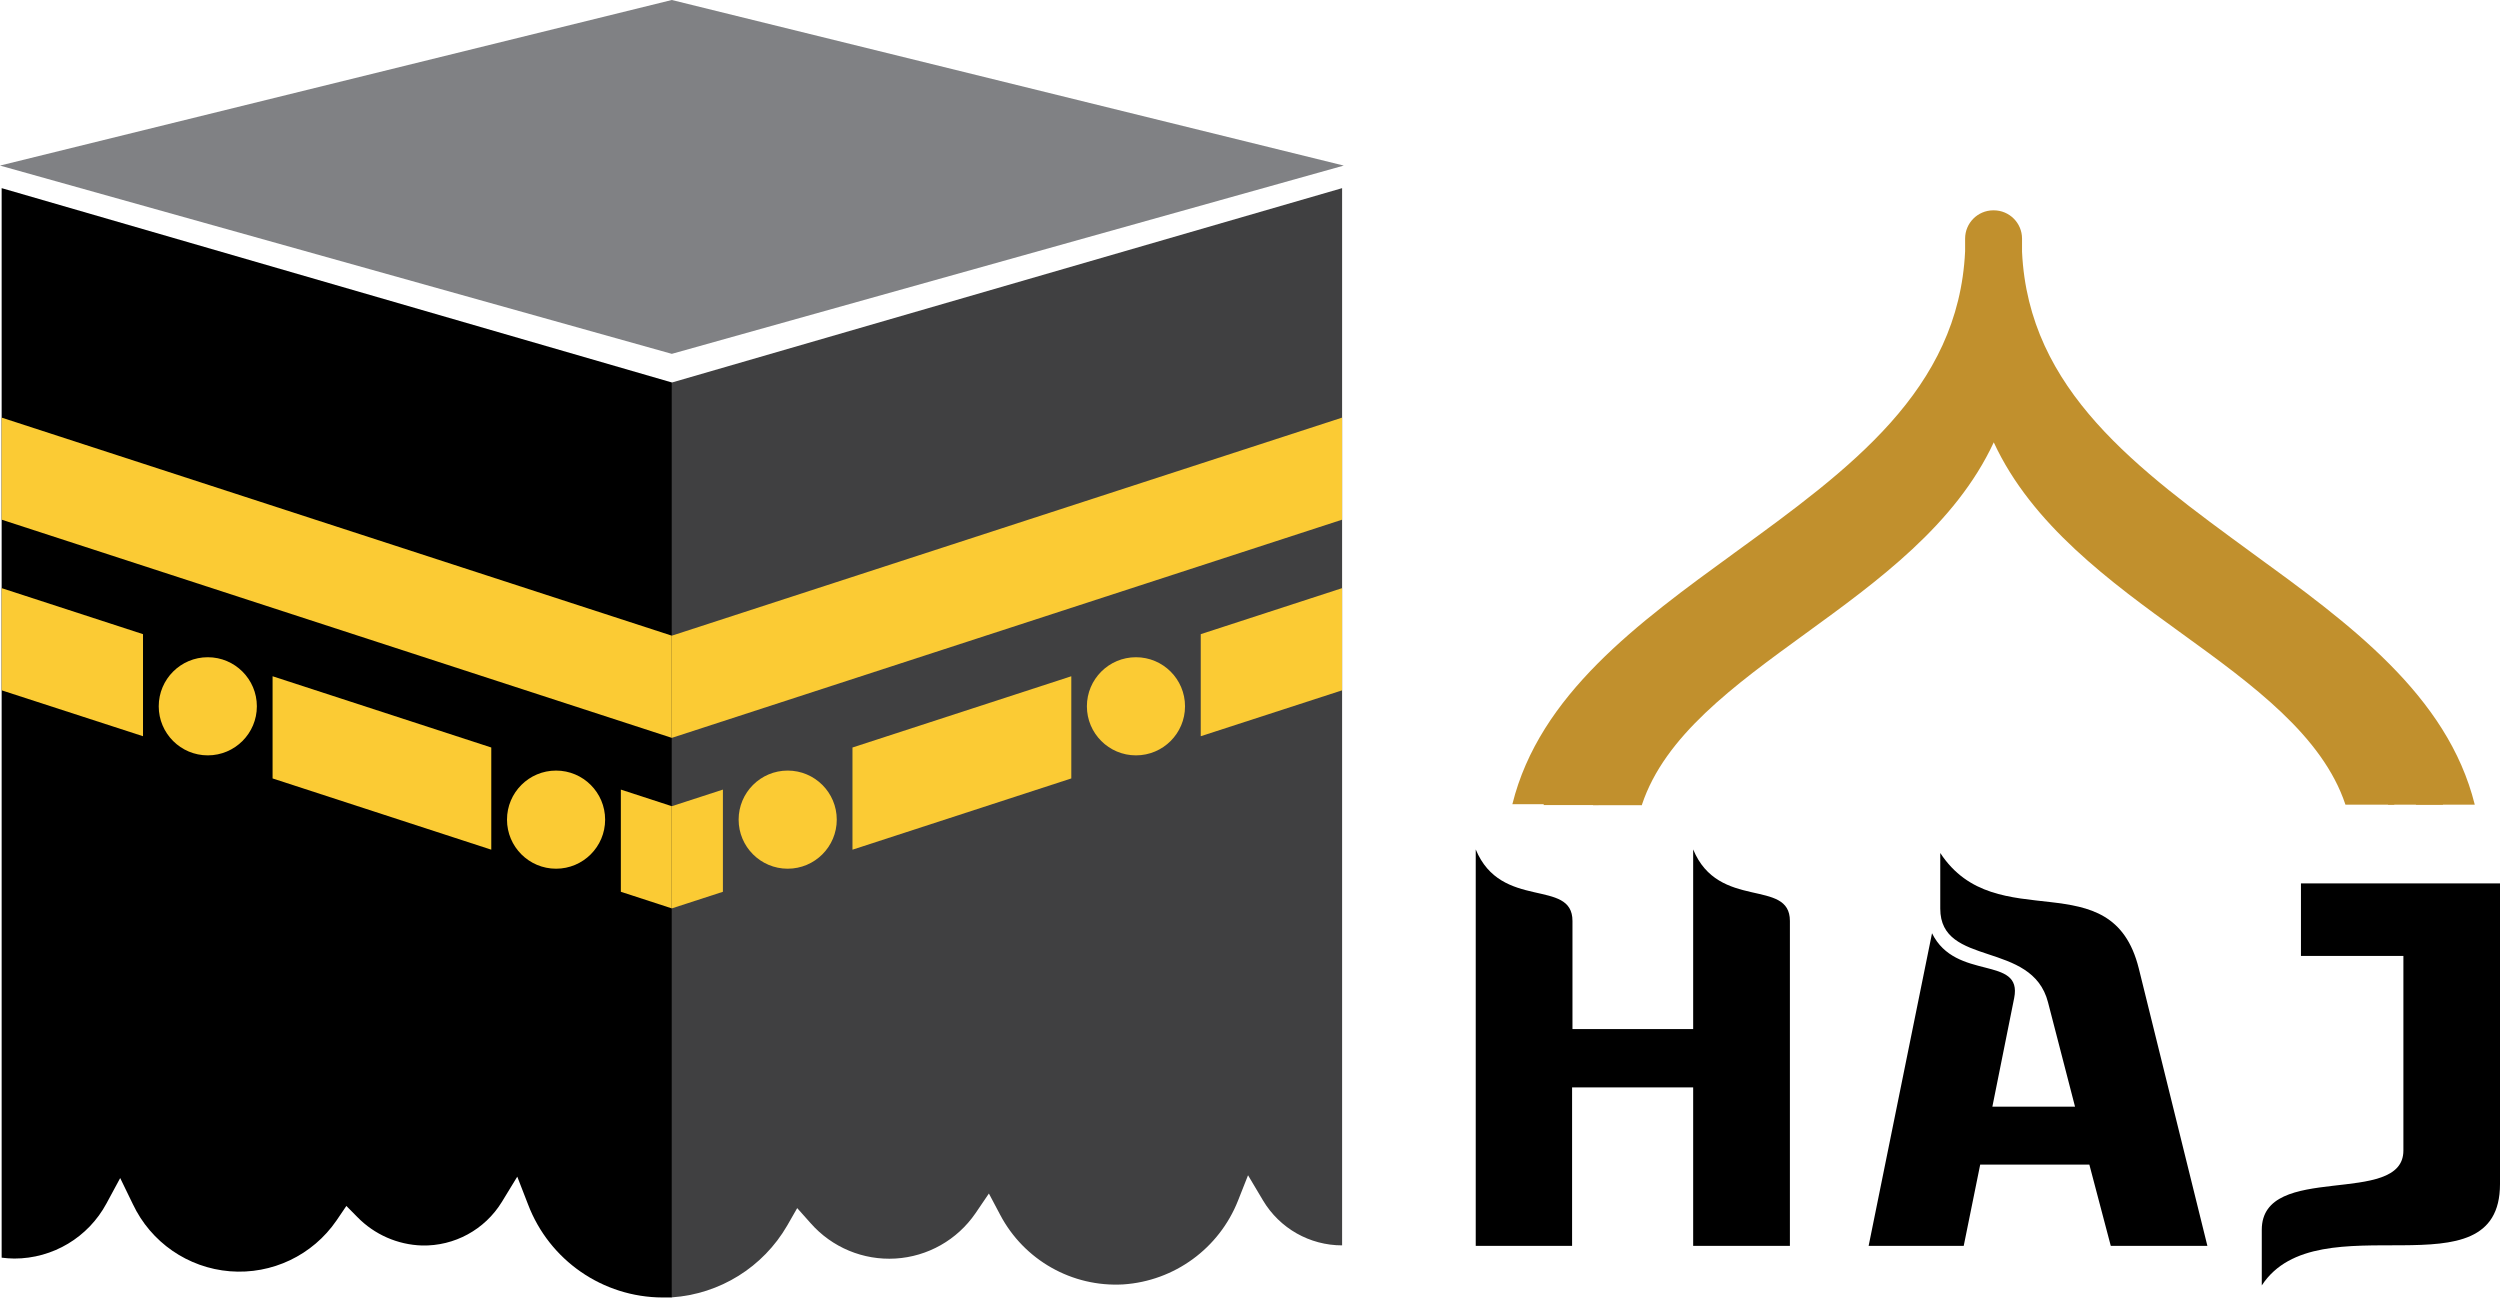
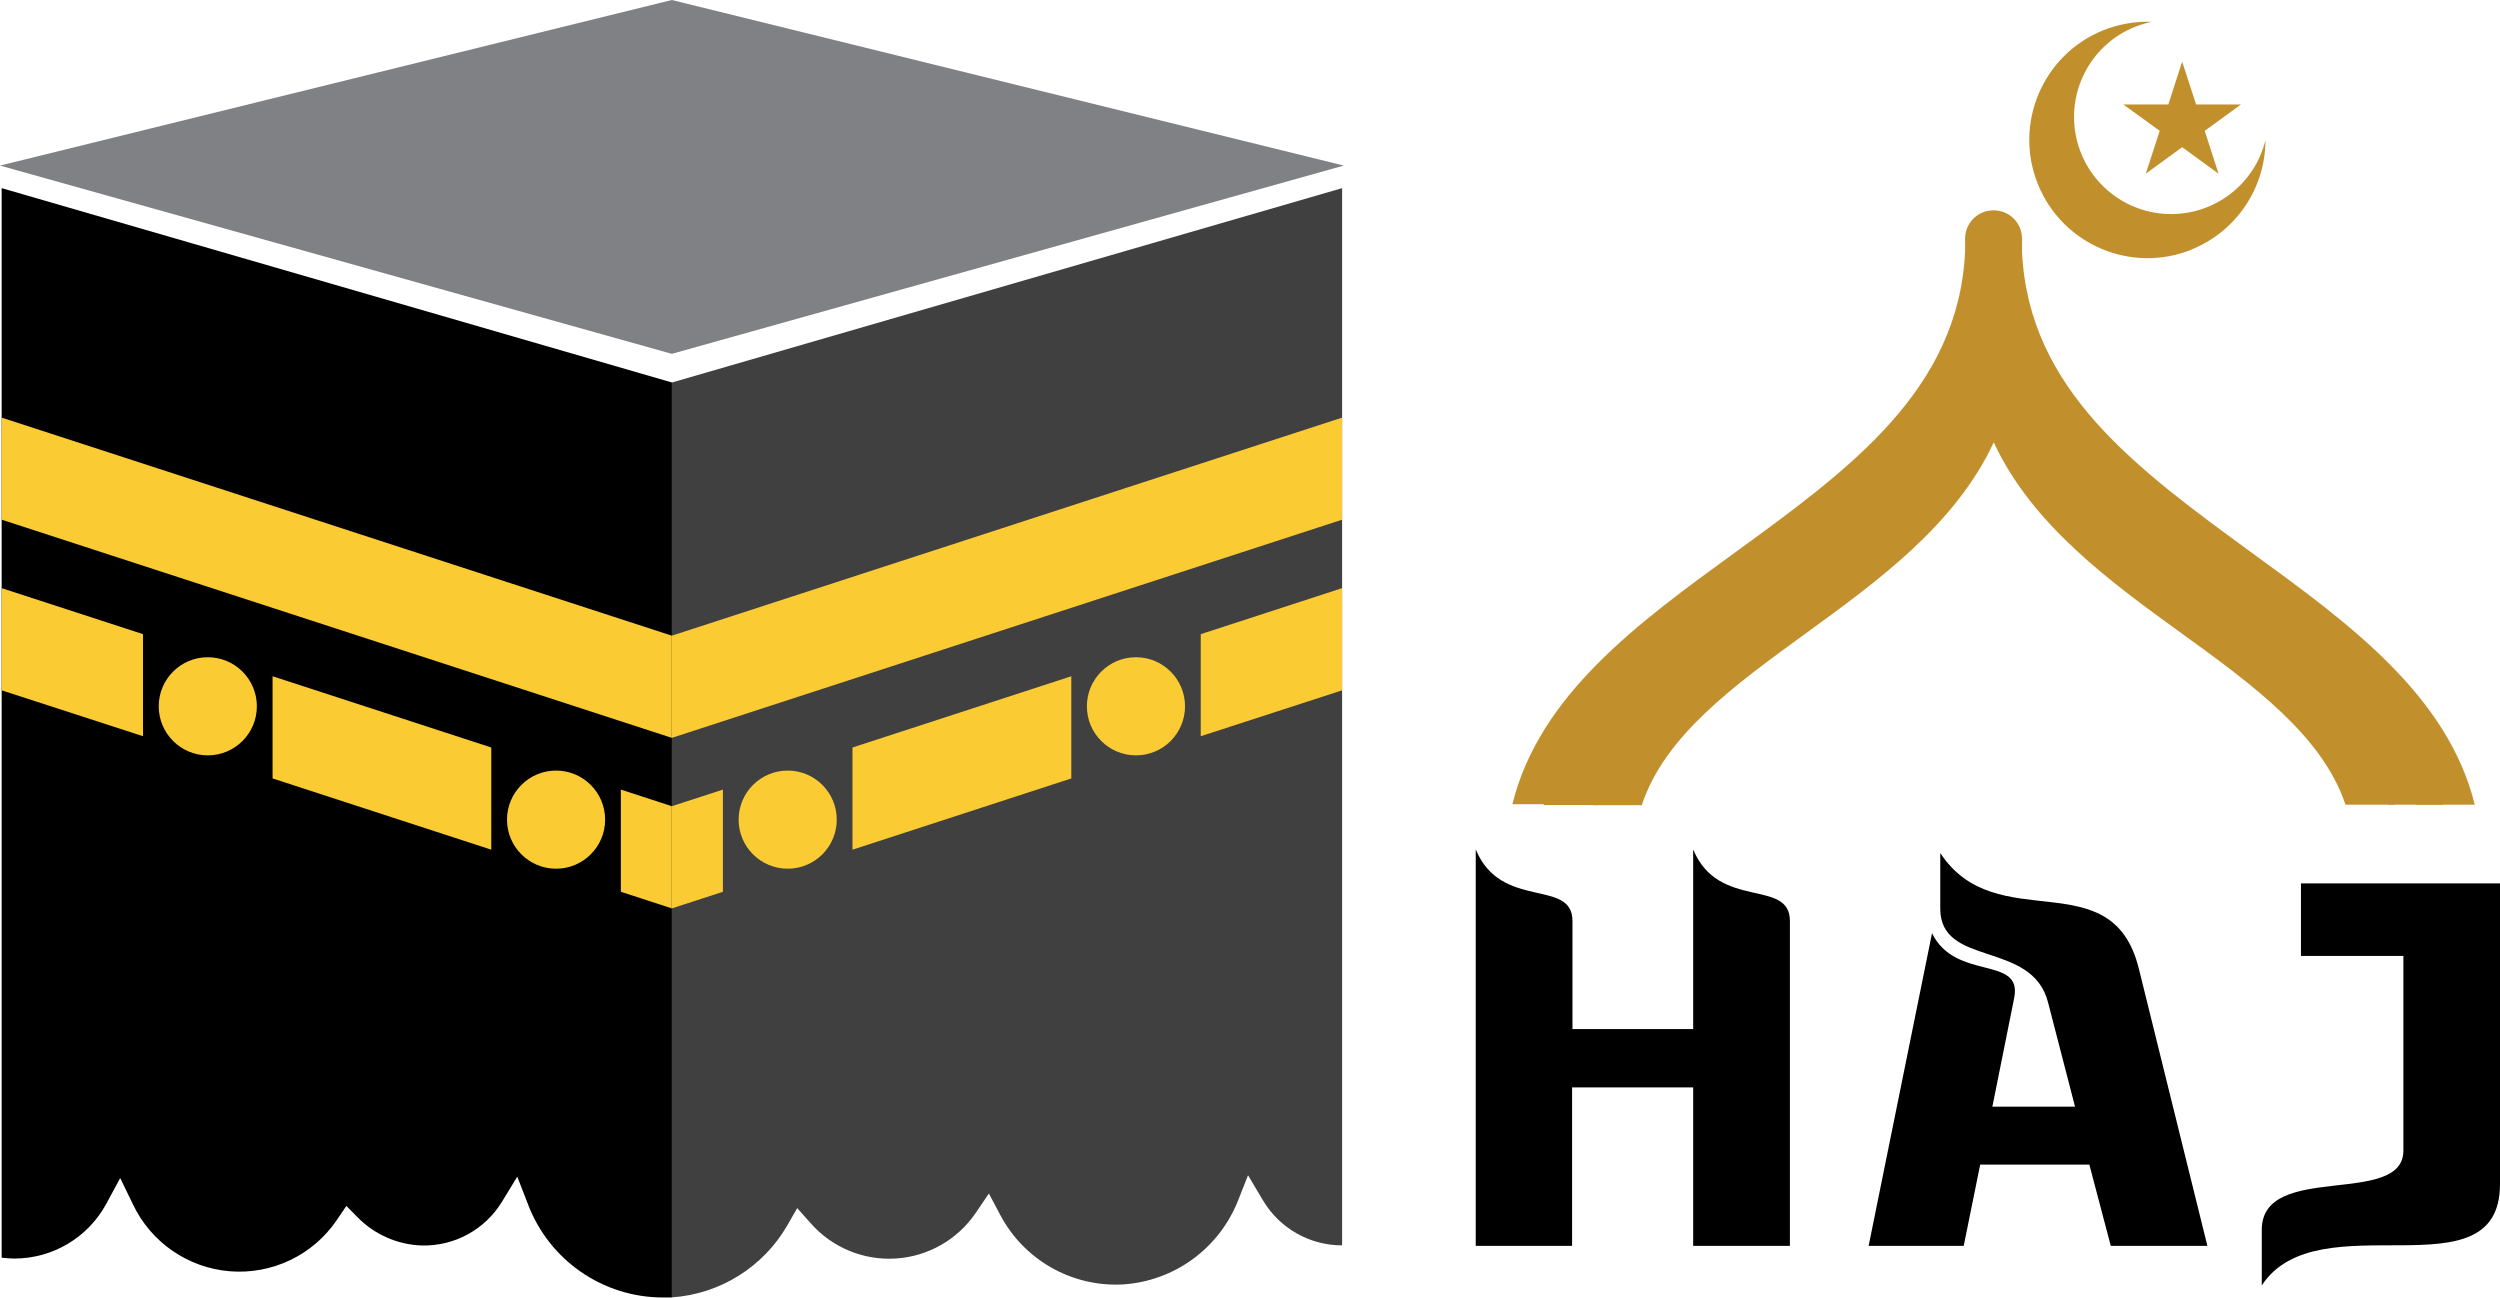
<svg xmlns="http://www.w3.org/2000/svg" viewBox="0 0 197.19 102.35" width="197.19" height="102.35">
  <defs>
-     <style>.cls-1{fill:none;}.cls-2{fill:#c1902d;}.cls-3{fill:#fbcb34;}.cls-4{fill:#404041;}.cls-5{fill:#808184;}</style>
+     <style>.cls-1{fill:#c1902d;}.cls-2{fill:none;}.cls-3{fill:#fbcb34;}.cls-4{fill:#404041;}.cls-5{fill:#808184;}</style>
  </defs>
  <g id="Layer_2" data-name="Layer 2">
    <g id="Layer_1-2" data-name="Layer 1">
+       <path class="cls-1" d="M172.86,19.68a9.32,9.32,0,0,0,5.83-8.62,7.66,7.66,0,1,1-10.3-8.94,9.48,9.48,0,0,1,1.32-.4,9.46,9.46,0,0,0-3.82.67,9.32,9.32,0,0,0,7,17.29Z" />
+       <polygon class="cls-1" points="170.35 10.32 169.25 13.7 172.12 11.61 174.99 13.7 173.9 10.32 176.76 8.24 173.22 8.24 172.12 4.86 171.03 8.24 167.48 8.24 170.35 10.32" />
      <path d="M116.4,67c2,4.84,7.63,2.25,7.63,5.64v8.53h9.52V67c2,4.84,7.63,2.25,7.63,5.64V98.27h-7.63V85.77H124v12.5H116.4Z" />
      <path d="M164.8,91.86h-8.61l-1.3,6.41h-7.5l5-24.66c1.87,3.81,7.16,1.71,6.48,5.11l-1.72,8.57h6.52l-2.13-8.23c-1.26-4.92-8.5-2.74-8.5-7.39V67.28c4.42,6.75,13.53.54,15.66,9.11l5.41,21.88h-7.62Z" />
      <path d="M189.57,75.4h-8.08V69.68h15.7V93.39c0,9-14.36,1.22-18.79,8V97c0-5.41,11.17-1.75,11.17-6.25Z" />
-       <path class="cls-1" d="M175.05,47.25c-6.76-4.91-14.17-10.3-17.79-18.1-3.63,7.8-11,13.19-17.8,18.1S126.1,57,124,63.47h66.62C188.41,57,181.9,52.23,175.05,47.25Z" />
-       <path class="cls-2" d="M124,63.47c2.15-6.51,8.66-11.24,15.51-16.22s14.17-10.3,17.8-18.1c3.62,7.8,11,13.19,17.79,18.1S188.41,57,190.57,63.47h4.63c-2.14-8.64-9.95-14.32-17.53-19.83C168.59,37,160,30.8,159.49,19.86c0-.16,0-.32,0-.48s0-.37,0-.56a2.23,2.23,0,0,0-2.23-2.23h-.05A2.23,2.23,0,0,0,155,18.82h0c0,.35,0,.7,0,1-.51,10.94-9.1,17.18-18.18,23.78-7.58,5.51-15.39,11.19-17.53,19.83H124Z" />
-       <path class="cls-2" d="M126.14,63.47c2-6.08,8.09-10.5,14.49-15.15s13.24-9.62,16.63-16.91c3.38,7.29,10.3,12.32,16.62,16.91s12.48,9.07,14.49,15.15h4.33c-2-8.07-9.29-13.38-16.37-18.52-8.48-6.17-16.51-12-17-22.22,0-.15,0-.3,0-.45s0-.35,0-.52a2.09,2.09,0,0,0-2.08-2.09h-.05a2.08,2.08,0,0,0-2.08,2.09h0c0,.33,0,.65,0,1-.48,10.22-8.51,16.05-17,22.22-7.08,5.14-14.38,10.45-16.37,18.52h4.33Z" />
-       <path class="cls-2" d="M129.51,63.47c1.8-5.42,7.22-9.37,12.92-13.51s11.81-8.58,14.83-15.07c3,6.49,9.19,11,14.82,15.07S183.2,58.05,185,63.47h3.86c-1.78-7.19-8.29-11.93-14.6-16.51-7.56-5.5-14.72-10.7-15.15-19.81,0-.13,0-.27,0-.41v-.46a1.86,1.86,0,0,0-1.86-1.86h0a1.86,1.86,0,0,0-1.86,1.86h0c0,.29,0,.58,0,.87C155,36.26,147.81,41.46,140.25,47c-6.31,4.58-12.82,9.32-14.6,16.51h3.86Z" />
+       <path class="cls-2" d="M175.05,47.25c-6.76-4.91-14.17-10.3-17.79-18.1-3.63,7.8-11,13.19-17.8,18.1S126.1,57,124,63.47h66.62C188.41,57,181.9,52.23,175.05,47.25Z" />
+       <path class="cls-1" d="M124,63.47c2.15-6.51,8.66-11.24,15.51-16.22s14.17-10.3,17.8-18.1c3.62,7.8,11,13.19,17.79,18.1S188.41,57,190.57,63.47h4.63c-2.14-8.64-9.95-14.32-17.53-19.83C168.59,37,160,30.8,159.49,19.86c0-.16,0-.32,0-.48s0-.37,0-.56a2.23,2.23,0,0,0-2.23-2.23h-.05A2.23,2.23,0,0,0,155,18.82h0c0,.35,0,.7,0,1-.51,10.94-9.1,17.18-18.18,23.78-7.58,5.51-15.39,11.19-17.53,19.83H124Z" />
+       <path class="cls-1" d="M126.14,63.47c2-6.08,8.09-10.5,14.49-15.15s13.24-9.62,16.63-16.91c3.38,7.29,10.3,12.32,16.62,16.91s12.48,9.07,14.49,15.15h4.33c-2-8.07-9.29-13.38-16.37-18.52-8.48-6.17-16.51-12-17-22.22,0-.15,0-.3,0-.45s0-.35,0-.52a2.09,2.09,0,0,0-2.08-2.09h-.05a2.08,2.08,0,0,0-2.08,2.09h0c0,.33,0,.65,0,1-.48,10.22-8.51,16.05-17,22.22-7.08,5.14-14.38,10.45-16.37,18.52h4.33Z" />
+       <path class="cls-1" d="M129.51,63.47c1.8-5.42,7.22-9.37,12.92-13.51s11.81-8.58,14.83-15.07c3,6.49,9.19,11,14.82,15.07S183.2,58.05,185,63.47h3.86c-1.78-7.19-8.29-11.93-14.6-16.51-7.56-5.5-14.72-10.7-15.15-19.81,0-.13,0-.27,0-.41v-.46a1.86,1.86,0,0,0-1.86-1.86h0a1.86,1.86,0,0,0-1.86,1.86h0c0,.29,0,.58,0,.87C155,36.26,147.81,41.46,140.25,47c-6.31,4.58-12.82,9.32-14.6,16.51h3.86Z" />
      <path d="M.13,99.2a9,9,0,0,0,1,.07,8.25,8.25,0,0,0,7.27-4.35l1.08-2,1,2.06a9.29,9.29,0,0,0,16.06,1.29l.78-1.15.86.87a7.45,7.45,0,0,0,5.11,2.25,7.2,7.2,0,0,0,6.29-3.43l1.22-2L41.65,95a11.39,11.39,0,0,0,10.61,7.34l.74,0V30.17L.13,14.84Z" />
      <polygon class="cls-3" points="0.13 32.94 0.13 40.99 52.99 58.2 52.99 50.14 0.13 32.94" />
      <polygon class="cls-3" points="11.28 50.02 0.13 46.39 0.13 54.45 11.28 58.07 11.28 50.02" />
      <polygon class="cls-3" points="21.5 61.4 38.75 67.02 38.75 58.96 21.5 53.34 21.5 61.4" />
      <polygon class="cls-3" points="48.97 62.28 48.97 70.34 52.99 71.65 52.99 63.59 48.97 62.28" />
      <circle class="cls-3" cx="16.39" cy="55.71" r="3.87" />
      <circle class="cls-3" cx="43.86" cy="64.65" r="3.87" />
      <path class="cls-4" d="M53,30.17v72.16a11.41,11.41,0,0,0,9.09-5.66l.79-1.38,1.06,1.19a8.25,8.25,0,0,0,13-.78L78,94.14l.89,1.68a10.31,10.31,0,0,0,9.7,5.49,10.49,10.49,0,0,0,9.06-6.61l.79-2,1.19,2a7.26,7.26,0,0,0,6.23,3.53V14.84Z" />
      <polygon class="cls-3" points="52.99 50.14 52.99 58.2 105.86 40.99 105.86 32.94 52.99 50.14" />
      <polygon class="cls-3" points="67.24 67.02 84.5 61.4 84.5 53.34 67.24 58.96 67.24 67.02" />
      <polygon class="cls-3" points="52.99 63.59 52.99 71.65 57.02 70.34 57.02 62.28 52.99 63.59" />
      <polygon class="cls-3" points="94.71 50.02 94.71 58.07 105.86 54.45 105.86 46.39 94.71 50.02" />
      <circle class="cls-3" cx="89.6" cy="55.71" r="3.87" />
      <circle class="cls-3" cx="62.13" cy="64.65" r="3.87" />
      <polygon class="cls-5" points="52.99 0 0 13.06 52.99 27.91 105.99 13.06 52.99 0" />
    </g>
  </g>
</svg>
